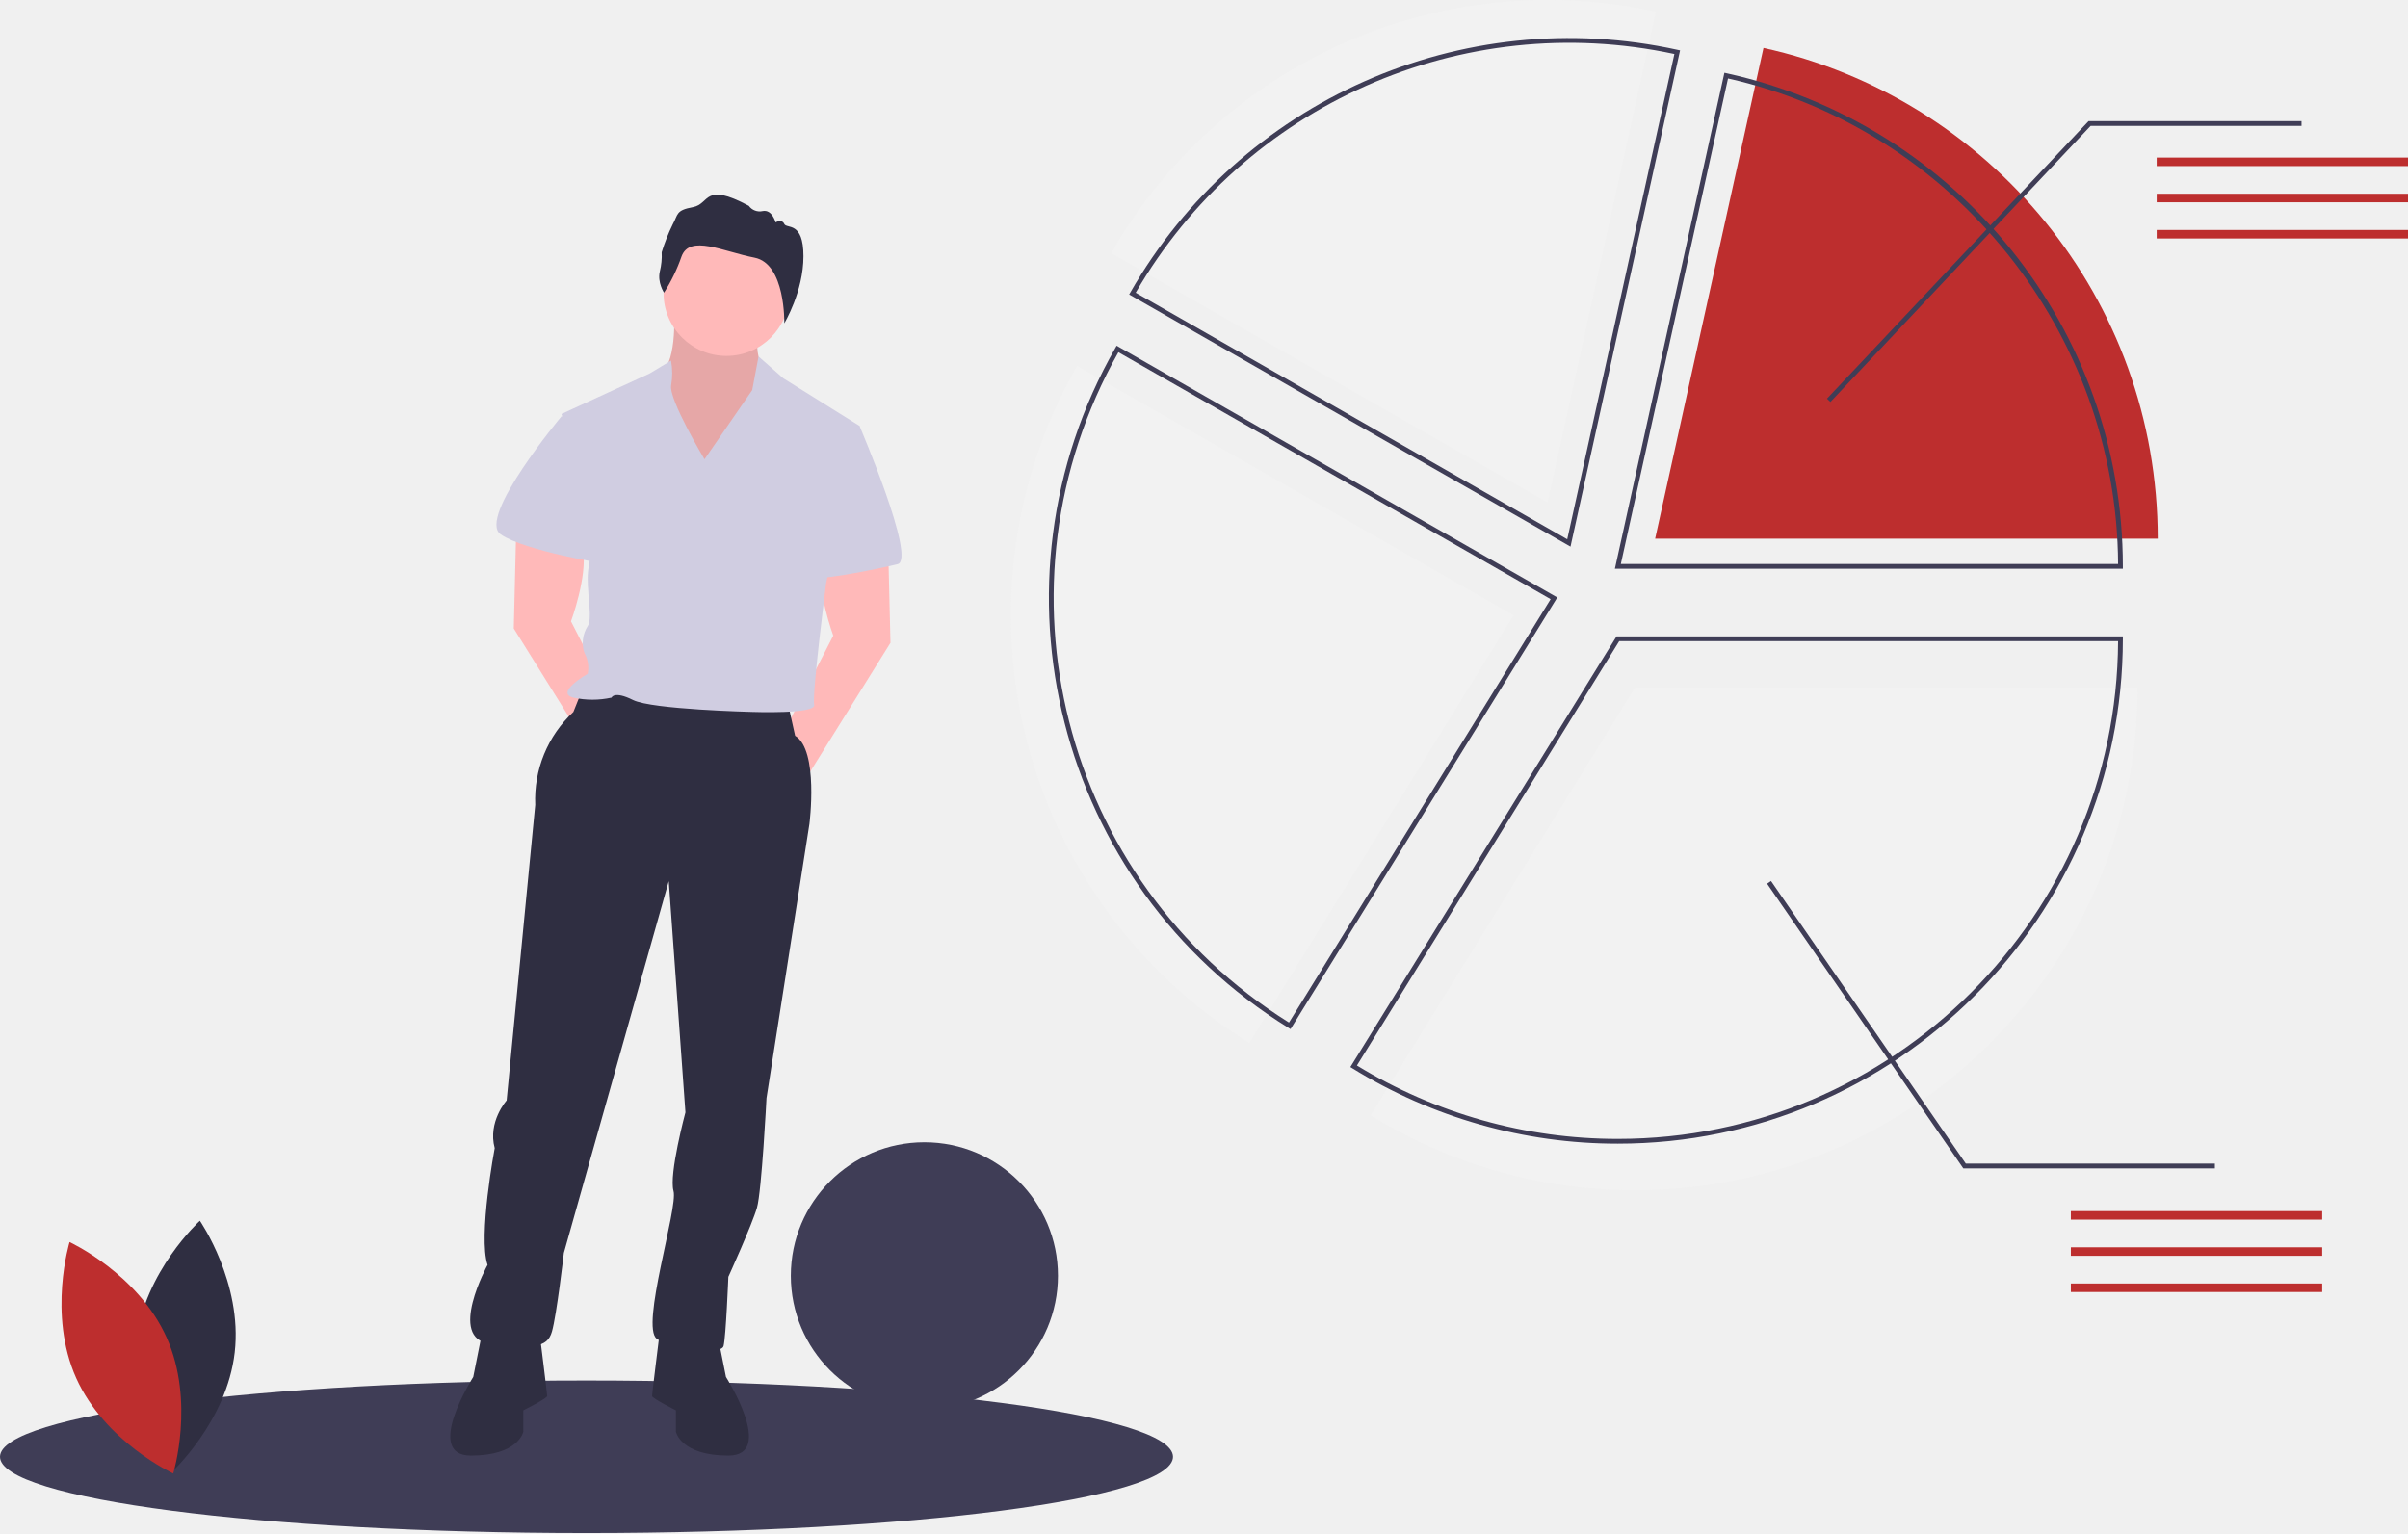
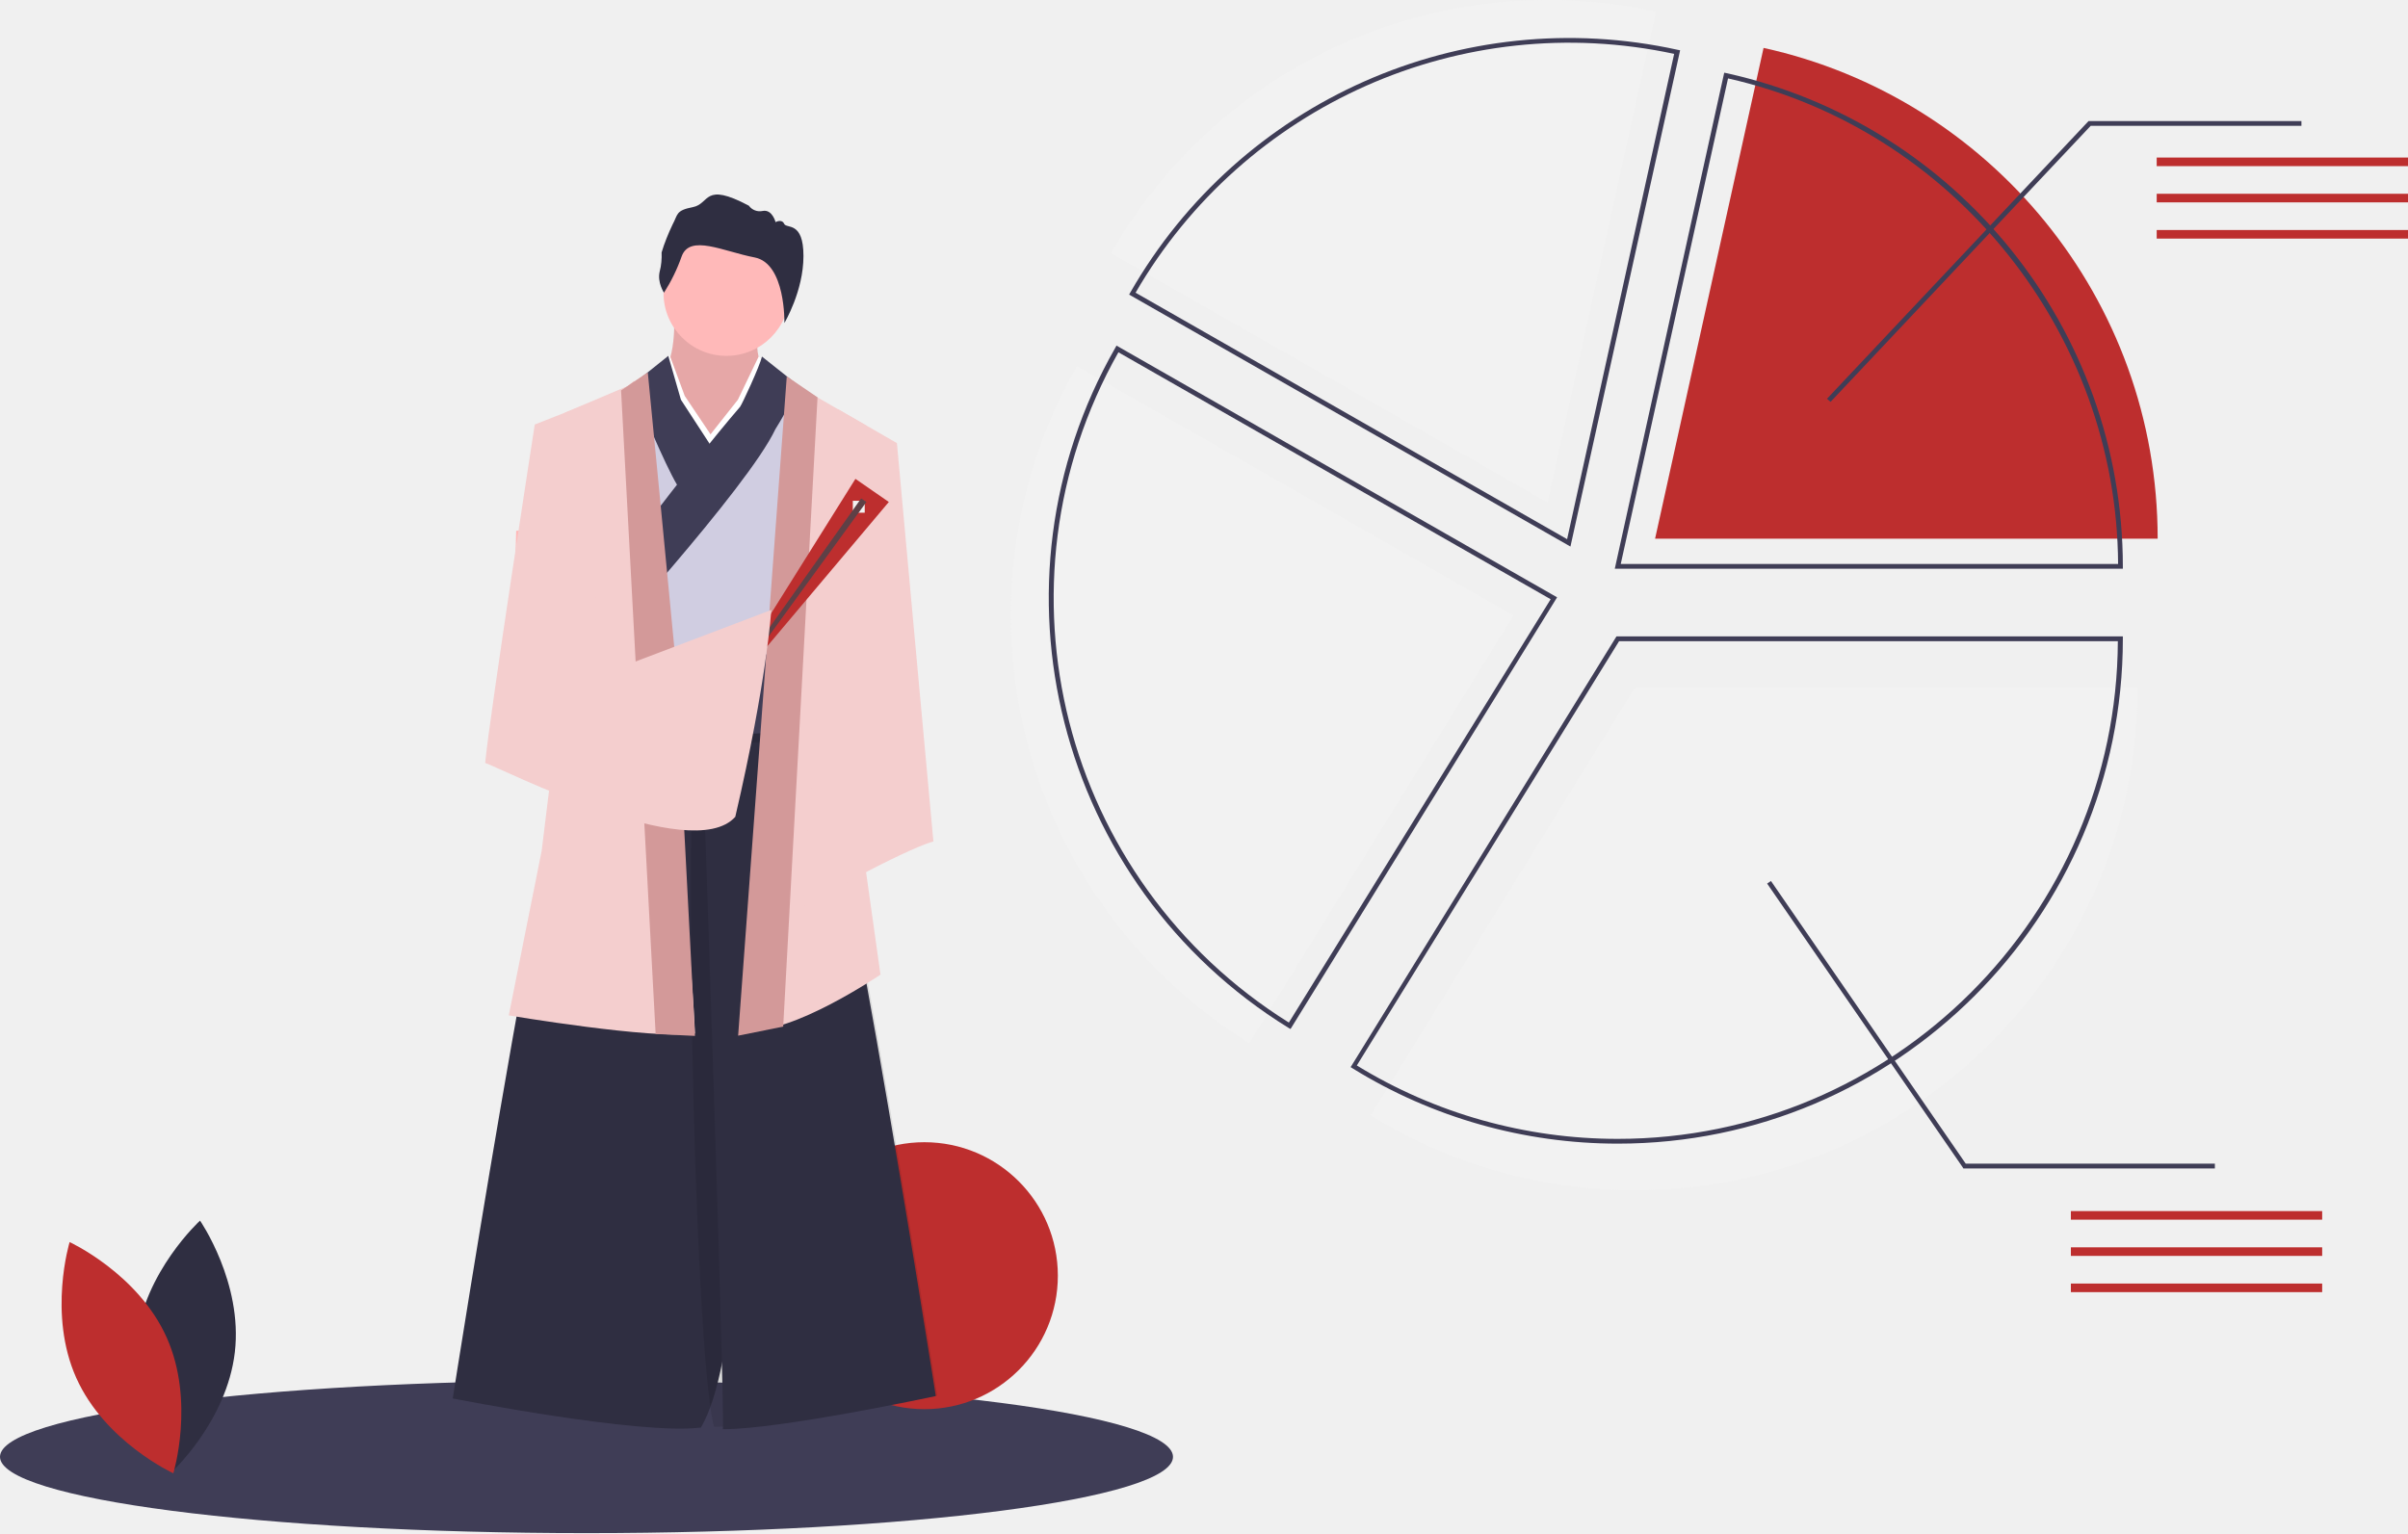
- <svg xmlns="http://www.w3.org/2000/svg" id="baba1a6e-b9a0-45cd-92f7-13efe2c0b468" data-name="Layer 1" width="1010" height="643.175" viewBox="0 0 1010 643.175">
-   <ellipse cx="246" cy="611.175" rx="246" ry="32" fill="#3f3d56" />
-   <path d="M991.552,416.946H780.735L669.913,596.302A209.812,209.812,0,0,0,780.735,627.763C897.166,627.763,991.552,533.377,991.552,416.946Z" transform="translate(-95 -128.4124)" fill="#f2f2f2" />
-   <circle cx="387.72" cy="535.235" r="56.018" fill="#3f3d56" />
-   <path d="M377.5,256.088s2,20-4,28,15,58,15,58l30-56s-10-6-4-23Z" transform="translate(-95 -128.4124)" fill="#ffb9b9" />
-   <path d="M377.5,256.088s2,20-4,28,15,58,15,58l30-56s-10-6-4-23Z" transform="translate(-95 -128.4124)" opacity="0.1" />
-   <path d="M467.5,357.088l1,41-38,61-7-23,21-41s-7-19-5-30S467.5,357.088,467.5,357.088Z" transform="translate(-95 -128.4124)" fill="#ffb9b9" />
-   <path d="M311.5,351.088l-1,41,38,61,7-23-21-41s7-19,5-30S311.5,351.088,311.5,351.088Z" transform="translate(-95 -128.4124)" fill="#ffb9b9" />
-   <path d="M339.5,417.088l-4,10a50.242,50.242,0,0,0-16,39l-12,124s-8,9-5,20c0,0-7,37-3,49,0,0-17,31,1,33s24,2,26-5,5-33,5-33l44-156,7,97s-7,26-5,33-14,57-7,62,27,7,28,3,2-29,2-29,10-22,12-29,4-46,4-46l18-115s4-31-6-37l-4-18Z" transform="translate(-95 -128.4124)" fill="#2f2e41" />
-   <path d="M297.5,686.088l-4,20s-21,33-1,33,22-10,22-10v-9s10-5,10-6-3-25-3-25Z" transform="translate(-95 -128.4124)" fill="#2f2e41" />
-   <path d="M395.5,686.088l4,20s21,33,1,33-22-10-22-10v-9s-10-5-10-6,3-25,3-25Z" transform="translate(-95 -128.4124)" fill="#2f2e41" />
-   <circle cx="304.703" cy="122.936" r="26.383" fill="#ffb9b9" />
-   <path d="M390.5,321.088s-15-25-14-31a28.738,28.738,0,0,0-.048-10.39L367.5,285.088l-37,17,15,50s-4,11-4,19,2,17,0,20-3,8-1,12a12.694,12.694,0,0,1,1,8s-14,8-6,10a37.163,37.163,0,0,0,16,0s1-3,9,1,50,5,50,5,27,1,26-3,5-51,5-51l14-66-32-20-10.336-9.125L410.5,292.088Z" transform="translate(-95 -128.4124)" fill="#d0cde1" />
-   <path d="M337.5,303.088h-7s-35.5,42.5-25.5,49.5,44.5,12.5,44.5,12.5S346.5,303.088,337.5,303.088Z" transform="translate(-95 -128.4124)" fill="#d0cde1" />
-   <path d="M446.5,307.088h9s24,56,16,58-37,8-37,5S446.5,307.088,446.5,307.088Z" transform="translate(-95 -128.4124)" fill="#d0cde1" />
-   <path d="M373.52,251.207s-2.863-4.294-1.762-8.918a27.028,27.028,0,0,0,.771-8.037,79.548,79.548,0,0,1,4.624-11.67c2.312-4.184,1.211-5.945,8.477-7.266s4.294-10.789,23.451-.55a5.618,5.618,0,0,0,5.835,2.202c3.963-.771,5.395,4.734,5.395,4.734s2.642-1.541,3.633.661S432,221.04,432,235.903s-8.04,28.14-8.04,28.14.589-25.001-12.512-27.534-27.194-9.909-30.607-.44A72.179,72.179,0,0,1,373.52,251.207Z" transform="translate(-95 -128.4124)" fill="#2f2e41" />
-   <path d="M773.589,608.218a211.31,211.31,0,0,1-111.349-31.61l-.85-.526.525-.85L773.031,395.4h212.374v1C985.405,513.197,890.385,608.218,773.589,608.218ZM664.144,575.43a209.313,209.313,0,0,0,109.445,30.787c115.361,0,209.276-93.579,209.814-208.817H774.146Z" transform="translate(-95 -128.4124)" fill="#3f3d56" />
-   <path d="M519,386.574a210.67,210.67,0,0,0,99.995,179.357L729.817,386.574,546.749,281.964A209.846,209.846,0,0,0,519,386.574Z" transform="translate(-95 -128.4124)" fill="#f2f2f2" />
-   <path d="M636.292,560.161l-.851-.526A211.917,211.917,0,0,1,562.854,274.32l.497-.867,184.834,105.619ZM564.095,276.182A209.919,209.919,0,0,0,635.645,557.405l109.751-177.623Z" transform="translate(-95 -128.4124)" fill="#3f3d56" />
-   <path d="M834.668,148.526,789.221,354.415h210.817C1000.038,253.589,929.252,169.31,834.668,148.526Z" transform="translate(-95 -128.4124)" fill="#bd2e2e" />
-   <path d="M985.405,367.028H772.344l45.931-208.081.976.214A211.883,211.883,0,0,1,985.405,366.028Zm-210.571-2H983.403c-.47-97.03-69.07-182.44-163.607-203.696Z" transform="translate(-95 -128.4124)" fill="#3f3d56" />
-   <path d="M744.11,128.412A210.737,210.737,0,0,0,561.042,234.619L744.11,339.229,789.557,133.34A211.54,211.54,0,0,0,744.11,128.412Z" transform="translate(-95 -128.4124)" fill="#f2f2f2" />
-   <path d="M753.727,357.744,568.609,251.963l.498-.869A212.066,212.066,0,0,1,798.705,149.336l.978.215ZM571.342,251.221,752.359,354.659l44.938-203.583A210.066,210.066,0,0,0,571.342,251.221Z" transform="translate(-95 -128.4124)" fill="#3f3d56" />
-   <polygon points="767.752 168.625 766.297 167.253 876.021 50.811 965.335 50.811 965.335 52.811 876.885 52.811 767.752 168.625" fill="#3f3d56" />
-   <rect x="904.591" y="66.104" width="105.409" height="3.573" fill="#bd2e2e" />
-   <rect x="904.591" y="81.29" width="105.409" height="3.573" fill="#bd2e2e" />
-   <rect x="904.591" y="96.476" width="105.409" height="3.573" fill="#bd2e2e" />
-   <rect x="868.591" y="508.104" width="105.409" height="3.573" fill="#bd2e2e" />
-   <rect x="868.591" y="523.29" width="105.409" height="3.573" fill="#bd2e2e" />
-   <rect x="868.591" y="538.476" width="105.409" height="3.573" fill="#bd2e2e" />
-   <polygon points="929 490.176 823.475 490.176 823.177 489.743 741.177 370.743 742.823 369.608 824.525 488.176 929 488.176 929 490.176" fill="#3f3d56" />
-   <path d="M152.162,691.062c-3.331,29.19,14.614,55.21,14.614,55.21s23.346-21.307,26.678-50.498-14.614-55.21-14.614-55.21S155.493,661.872,152.162,691.062Z" transform="translate(-95 -128.4124)" fill="#2f2e41" />
-   <path d="M164.889,689.556c12.007,26.814,2.776,57.044,2.776,57.044s-28.699-13.245-40.706-40.059-2.776-57.044-2.776-57.044S152.881,662.742,164.889,689.556Z" transform="translate(-95 -128.4124)" fill="#bd2e2e" />
+ <svg xmlns="http://www.w3.org/2000/svg" version="1.1" x="0px" y="0px" viewBox="0 0 1010 643.2" style="enable-background:new 0 0 1010 643.2;" xml:space="preserve">
+   <style type="text/css">
+ 	.st0{fill:#3F3D56;}
+ 	.st1{fill:#F2F2F2;}
+ 	.st2{fill:#BD2E2E;}
+ 	.st3{fill:#FFB9B9;}
+ 	.st4{opacity:0.1;enable-background:new    ;}
+ 	.st5{fill:#D0CDE1;}
+ 	.st6{fill:#2F2E41;}
+ 	.st7{fill:#FFFFFF;}
+ 	.st8{fill:#F4CECE;}
+ 	.st9{fill:#D39999;}
+ 	.st10{fill:none;stroke:#F2F2F2;stroke-width:5;stroke-linecap:square;stroke-miterlimit:10;}
+ 	.st11{fill:#5E4046;}
+ </style>
+   <g id="baba1a6e-b9a0-45cd-92f7-13efe2c0b468">
+     <ellipse class="st0" cx="246" cy="611.2" rx="246" ry="32" />
+     <path class="st1" d="M896.6,288.5H685.7L574.9,467.9c33.3,20.6,71.7,31.5,110.8,31.5C802.2,499.4,896.6,405,896.6,288.5z" />
+     <circle class="st2" cx="387.7" cy="535.2" r="56" />
+     <path class="st3" d="M282.5,127.7c0,0,2,20-4,28s15,58,15,58l30-56c0,0-10-6-4-23L282.5,127.7z" />
+     <path class="st4" d="M282.5,127.7c0,0,2,20-4,28s15,58,15,58l30-56c0,0-10-6-4-23L282.5,127.7z" />
+     <path class="st3" d="M372.5,228.7l1,41l-38,61l-7-23l21-41c0,0-7-19-5-30S372.5,228.7,372.5,228.7z" />
+     <path class="st3" d="M216.5,222.7l-1,41l38,61l7-23l-21-41c0,0,7-19,5-30S216.5,222.7,216.5,222.7z" />
+     <circle class="st3" cx="304.7" cy="122.9" r="26.4" />
+     <path class="st5" d="M351.5,178.7h9c0,0,24,56,16,58s-37,8-37,5S351.5,178.7,351.5,178.7z" />
+     <path class="st6" d="M278.5,122.8c0,0-2.9-4.3-1.8-8.9c0.7-2.6,0.9-5.3,0.8-8c1.2-4,2.8-7.9,4.6-11.7c2.3-4.2,1.2-5.9,8.5-7.3   s4.3-10.8,23.5-0.6c1.3,1.8,3.6,2.7,5.8,2.2c4-0.8,5.4,4.7,5.4,4.7s2.6-1.5,3.6,0.7s8.1-1.3,8.1,13.5s-8,28.1-8,28.1   s0.6-25-12.5-27.5s-27.2-9.9-30.6-0.4C284,113,281.5,118.1,278.5,122.8z" />
+     <path class="st0" d="M678.6,479.8c-39.3,0-77.9-10.9-111.3-31.6l-0.8-0.5l0.5-0.8L678,267h212.4v1   C890.4,384.8,795.4,479.8,678.6,479.8z M569.1,447c32.9,20.2,70.8,30.8,109.4,30.8c115.4,0,209.3-93.6,209.8-208.8H679.1L569.1,447   z" />
+     <path class="st1" d="M424,258.2c0,73.1,37.8,141,100,179.4l110.8-179.4L451.7,153.6C433.5,185.4,423.9,221.5,424,258.2z" />
+     <path class="st0" d="M541.3,431.7l-0.9-0.5c-97.1-60-129.2-186.2-72.6-285.3l0.5-0.9l184.8,105.6L541.3,431.7z M469.1,147.8   c-55.2,97.8-23.7,221.7,71.5,281.2l109.8-177.6L469.1,147.8z" />
+     <path class="st2" d="M739.7,20.1L694.2,226H905C905,125.2,834.3,40.9,739.7,20.1z" />
+     <path class="st0" d="M890.4,238.6H677.3l45.9-208.1l1,0.2c97,21.5,166.1,107.5,166.2,206.9V238.6z M679.8,236.6h208.6   c-0.5-97-69.1-182.4-163.6-203.7L679.8,236.6z" />
+     <path class="st1" d="M649.1,0C573.4,0,503.6,40.5,466,106.2l183.1,104.6L694.6,4.9C679.6,1.6,664.4,0,649.1,0z" />
+     <path class="st0" d="M658.7,229.3L473.6,123.6l0.5-0.9C520.2,42.2,613.2,1,703.7,20.9l1,0.2L658.7,229.3z M476.3,122.8l181,103.4   l44.9-203.6C613.2,3.5,522,44,476.3,122.8z" />
+     <polygon class="st0" points="767.8,168.6 766.3,167.3 876,50.8 965.3,50.8 965.3,52.8 876.9,52.8  " />
+     <rect x="904.6" y="66.1" class="st2" width="105.4" height="3.6" />
+     <rect x="904.6" y="81.3" class="st2" width="105.4" height="3.6" />
+     <rect x="904.6" y="96.5" class="st2" width="105.4" height="3.6" />
+     <rect x="868.6" y="508.1" class="st2" width="105.4" height="3.6" />
+     <rect x="868.6" y="523.3" class="st2" width="105.4" height="3.6" />
+     <rect x="868.6" y="538.5" class="st2" width="105.4" height="3.6" />
+     <polygon class="st0" points="929,490.2 823.5,490.2 823.2,489.7 741.2,370.7 742.8,369.6 824.5,488.2 929,488.2  " />
+     <path class="st6" d="M57.2,562.6c-3.3,29.2,14.6,55.2,14.6,55.2s23.3-21.3,26.7-50.5s-14.6-55.2-14.6-55.2S60.5,533.5,57.2,562.6z" />
+     <path class="st2" d="M69.9,561.1c12,26.8,2.8,57,2.8,57S44,604.9,32,578.1s-2.8-57-2.8-57S57.9,534.3,69.9,561.1z" />
+   </g>
+   <g id="than_ao">
+     <path class="st5" d="M297,192.8c0,0-9.4-16.4-14.3-29.6c-0.3-0.9-1.9-11.1-2.4-13.8l-9.3,9.2l-34,15.3l15,50c0,0-4,11-4,19   s2,17,0,20s-3,8-1,12c1.2,2.5,1.5,5.3,1,8c0,0-14,8-6,10c5.3,1.2,10.7,1.2,16,0c0,0,1-3,9,1s50,5,50,5s27,1,26-3s5-51,5-51l14-66   l-32-20l-10.3-9.1l-2.7,14.1L297,192.8z" />
+     <g>
+       <path class="st6" d="M302,293.9c0,0,22.4,252.8-8,305c-25.6,3.3-104.1-12.2-104.1-12.2s46.7-299,58.3-297.2    C258.5,291.2,302,293.9,302,293.9z" />
+       <path class="st4" d="M294.5,295.4c-9.3,1.3-3.6,272.7,5,303.2c24,0.1,93.6-13.1,93.6-13.1s-46.7-299-58.3-297.2    C324.5,290,294.5,295.4,294.5,295.4z" />
+       <path class="st6" d="M294,295.4c0,0,10.1,293.4,9.2,304.2c24,0.1,89.3-13.9,89.3-13.9s-46.7-299-58.3-297.2    C324,290,294,295.4,294,295.4z" />
+     </g>
+     <path class="st4" d="M248.4,263.7l-5.8,36.1c0,0,48.6,16.8,100.2,10.1c-0.4-1.1-0.8-2.4-1.5-5.5c-7-10.6,4.1-36.3,4.1-36.3   S302.6,282.9,248.4,263.7z" />
+     <path class="st0" d="M247,265.4l-3.6,33.8c0,0,45.9,15.5,97.5,5.6c1-8.7,4.4-34.7,4.4-34.7S301.3,284.6,247,265.4z" />
+   </g>
+   <g id="co_ao">
+     <path class="st7" d="M318.2,149.6l-8.7,18.1L294,187.3l3.5,9.8c0,0,16.8-7.8,16.5-9.5s7.3-21.8,7.3-21.8l2.3-12.3L318.2,149.6z" />
+     <polygon class="st7" points="278.3,152.4 281,149.3 287.2,166.1 300.5,185.9 293.7,195.5 278.3,173.4  " />
+     <path class="st0" d="M319.6,149.6l15.6,12.4c0,0-4.8,9.8-10,18.1c-11.5,24.5-77.6,96.6-77.6,96.6l1.5-27.6c0,0,39.6-53.3,61.3-78.4   C311.2,169.7,318.6,153.8,319.6,149.6z" />
+     <path class="st0" d="M280.3,149.3l-14.1,11.3c0,0,2.9,9.8,3.6,12s12.4,29.7,15.8,33.1c5.4-7.7,14-16.5,14-16.5l-14-21.5   L280.3,149.3z" />
+   </g>
+   <g id="ao_khoac">
+     <path class="st8" d="M335.2,161.7c0,0-19.2,218.7-21.2,270.1c17.7,2.6,55.3-22.9,55.3-22.9l-7.4-52.7c0,0-10.6-134.3-11-142   c-0.3,0,12.7-35.5,12.7-35.5L338,163.9L335.2,161.7z" />
+     <path class="st8" d="M351.4,171.6l-14.7,208.6c0,0,41.1-23.2,54.8-27.2c-1.9-20.3-15.3-167.1-15.3-167.1L351.4,171.6z" />
+     <path class="st8" d="M266,159.7c0,0,23.5,222.4,25.5,273.9c-17.7,2.6-78.1-7.6-78.1-7.6l13.8-69.1c0,0,16.9-136.7,17.2-144.4   c0.3,0-7.4-39.4-7.4-39.4l26.2-11.1L266,159.7z" />
+     <path class="st9" d="M260.5,163.8l11.2-7.6c0,0,10.4,107.1,11.1,115.2s8.7,163.2,8.7,163.2l-16.5-0.8L260.5,163.8z" />
+     <polygon class="st9" points="330,157.9 342.9,166.7 328.5,430.7 309.6,434.5  " />
+     <polygon class="st2" points="310.8,284.2 307.8,282.3 358.8,200.9 372.8,210.6  " />
+     <path class="st10" d="M360.2,212.6" />
+     <path class="st10" d="M313.5,276.7" />
+     <polygon class="st11" points="315.6,273.4 317,274.4 363.4,210.6 361.2,209.1  " />
+     <path class="st8" d="M250.7,167.7l-0.9,116.2l73.7-28c0,0-1.8,29.8-15.1,86.8c-18.5,20.6-99.3-21-104.9-22.6   c1.9-20.3,20.8-142,20.8-142L250.7,167.7z" />
+   </g>
</svg>
